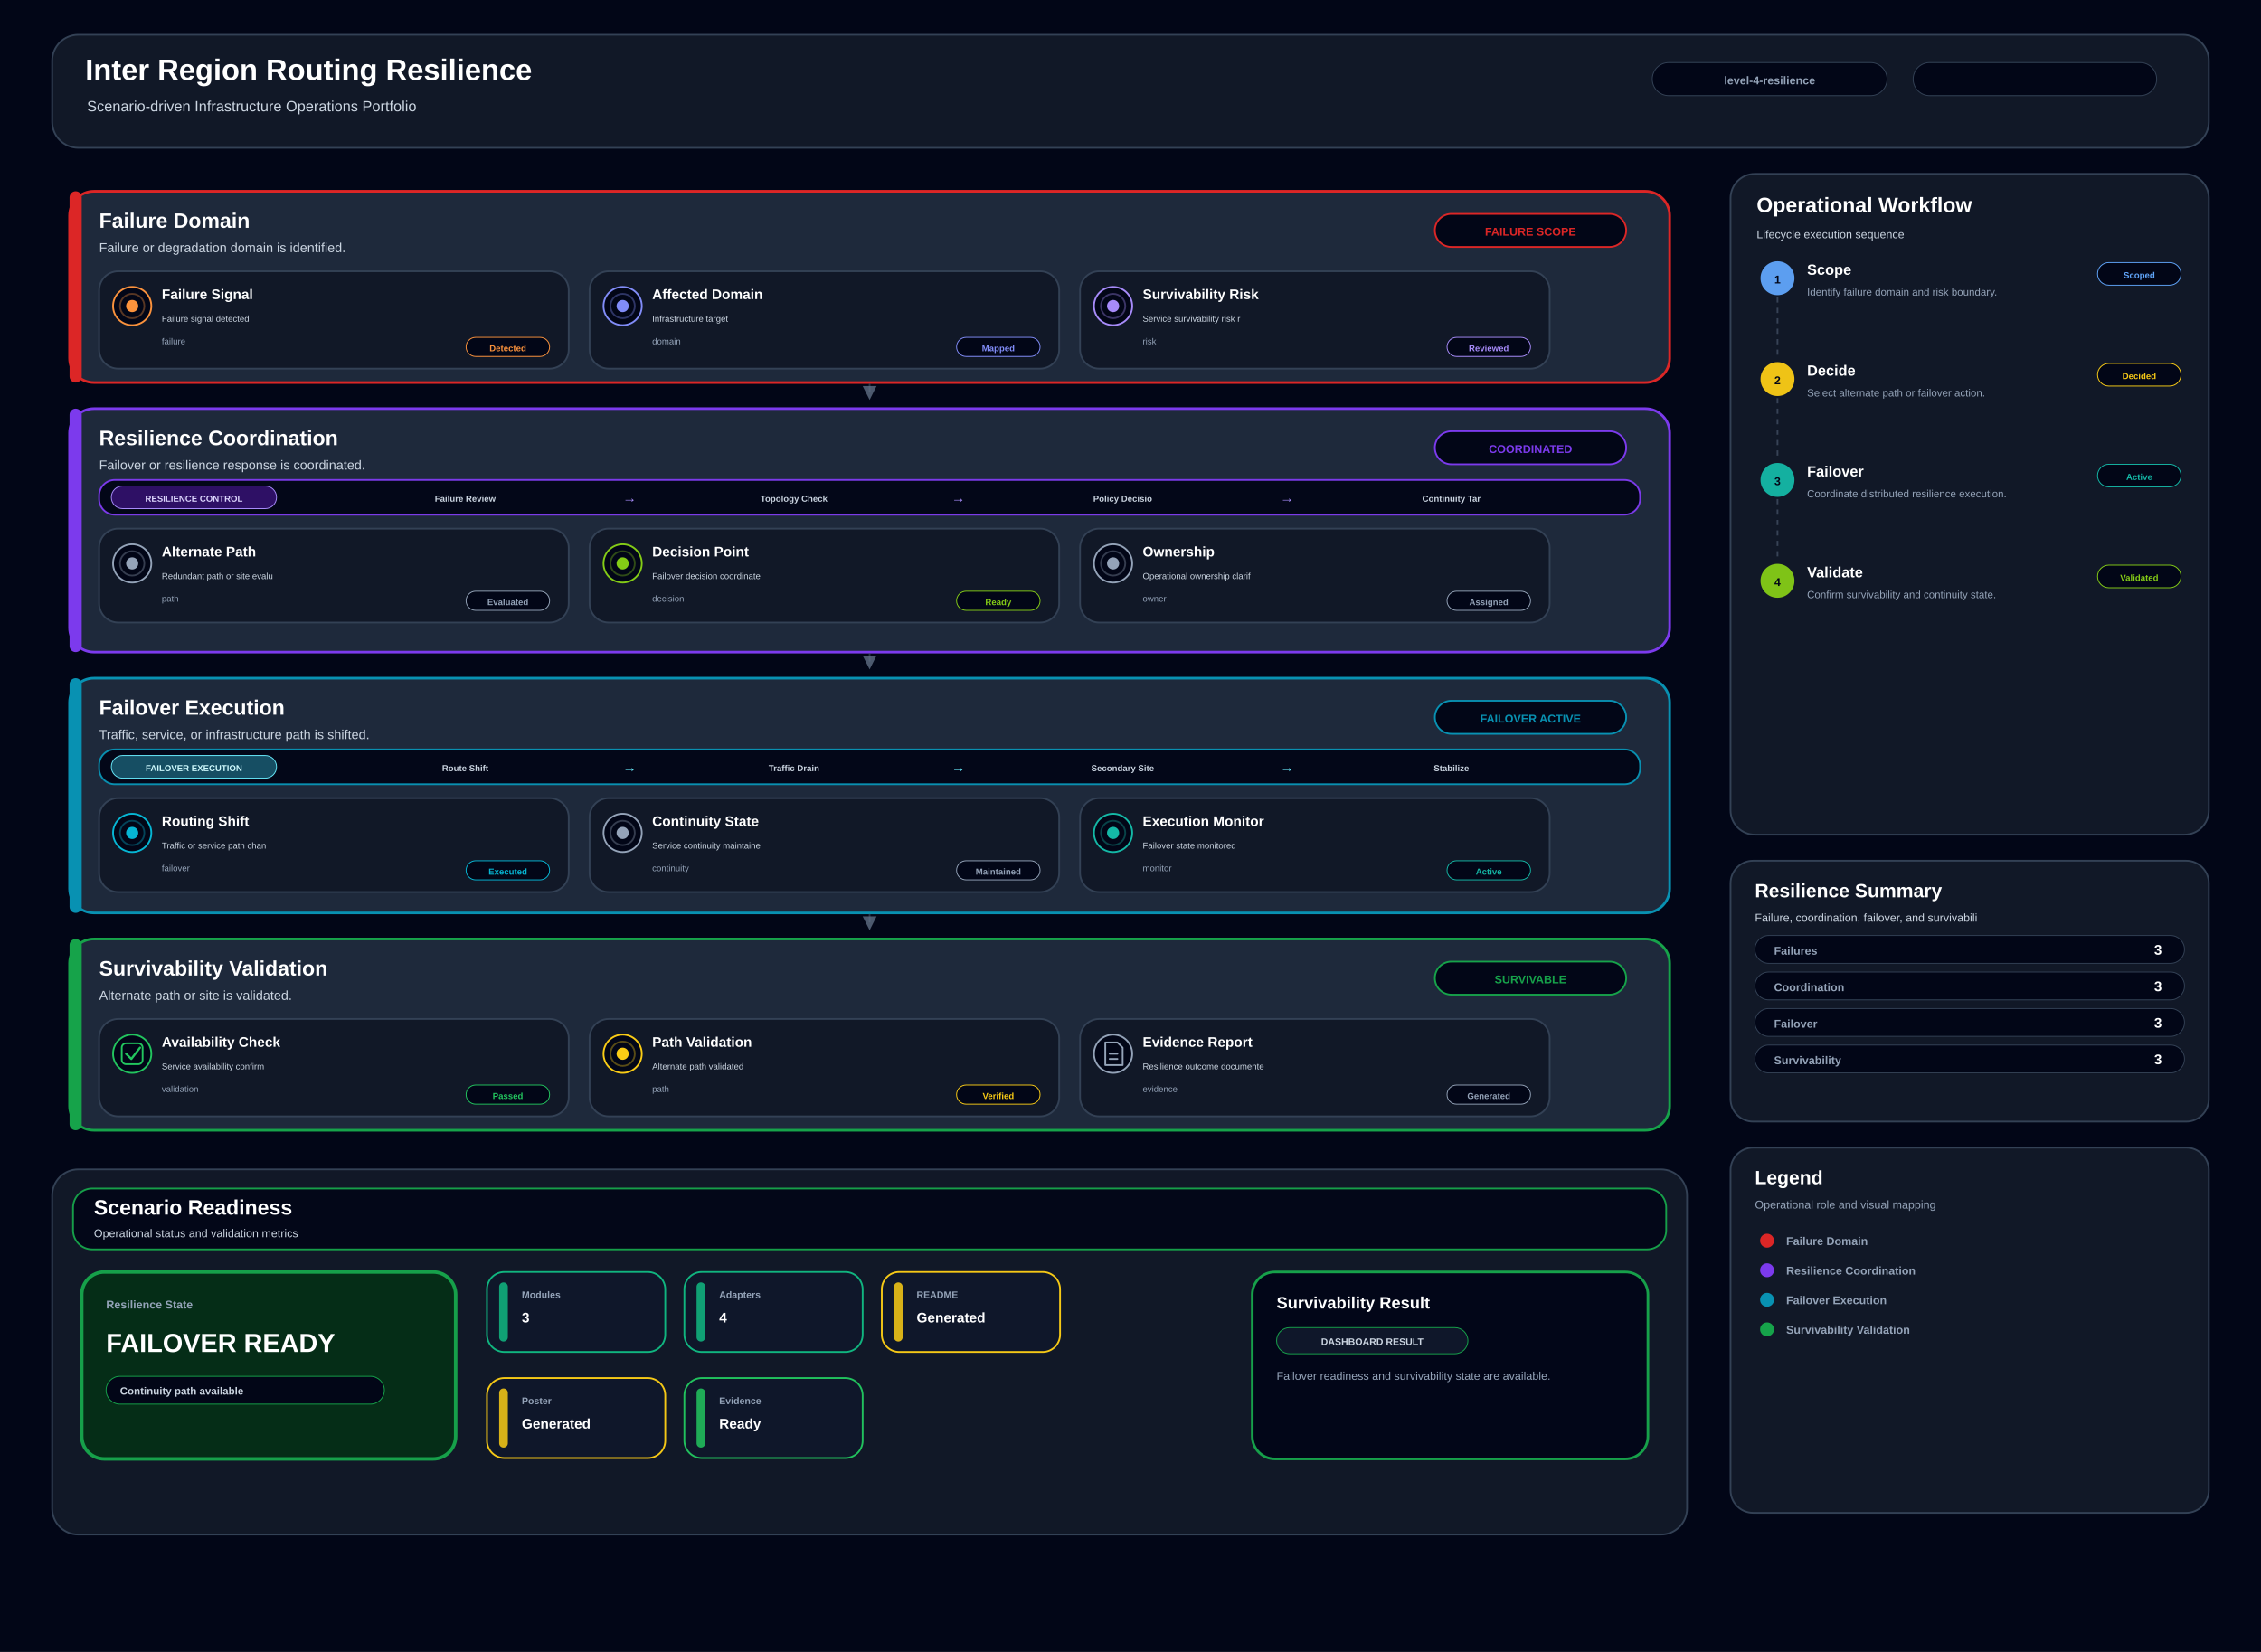
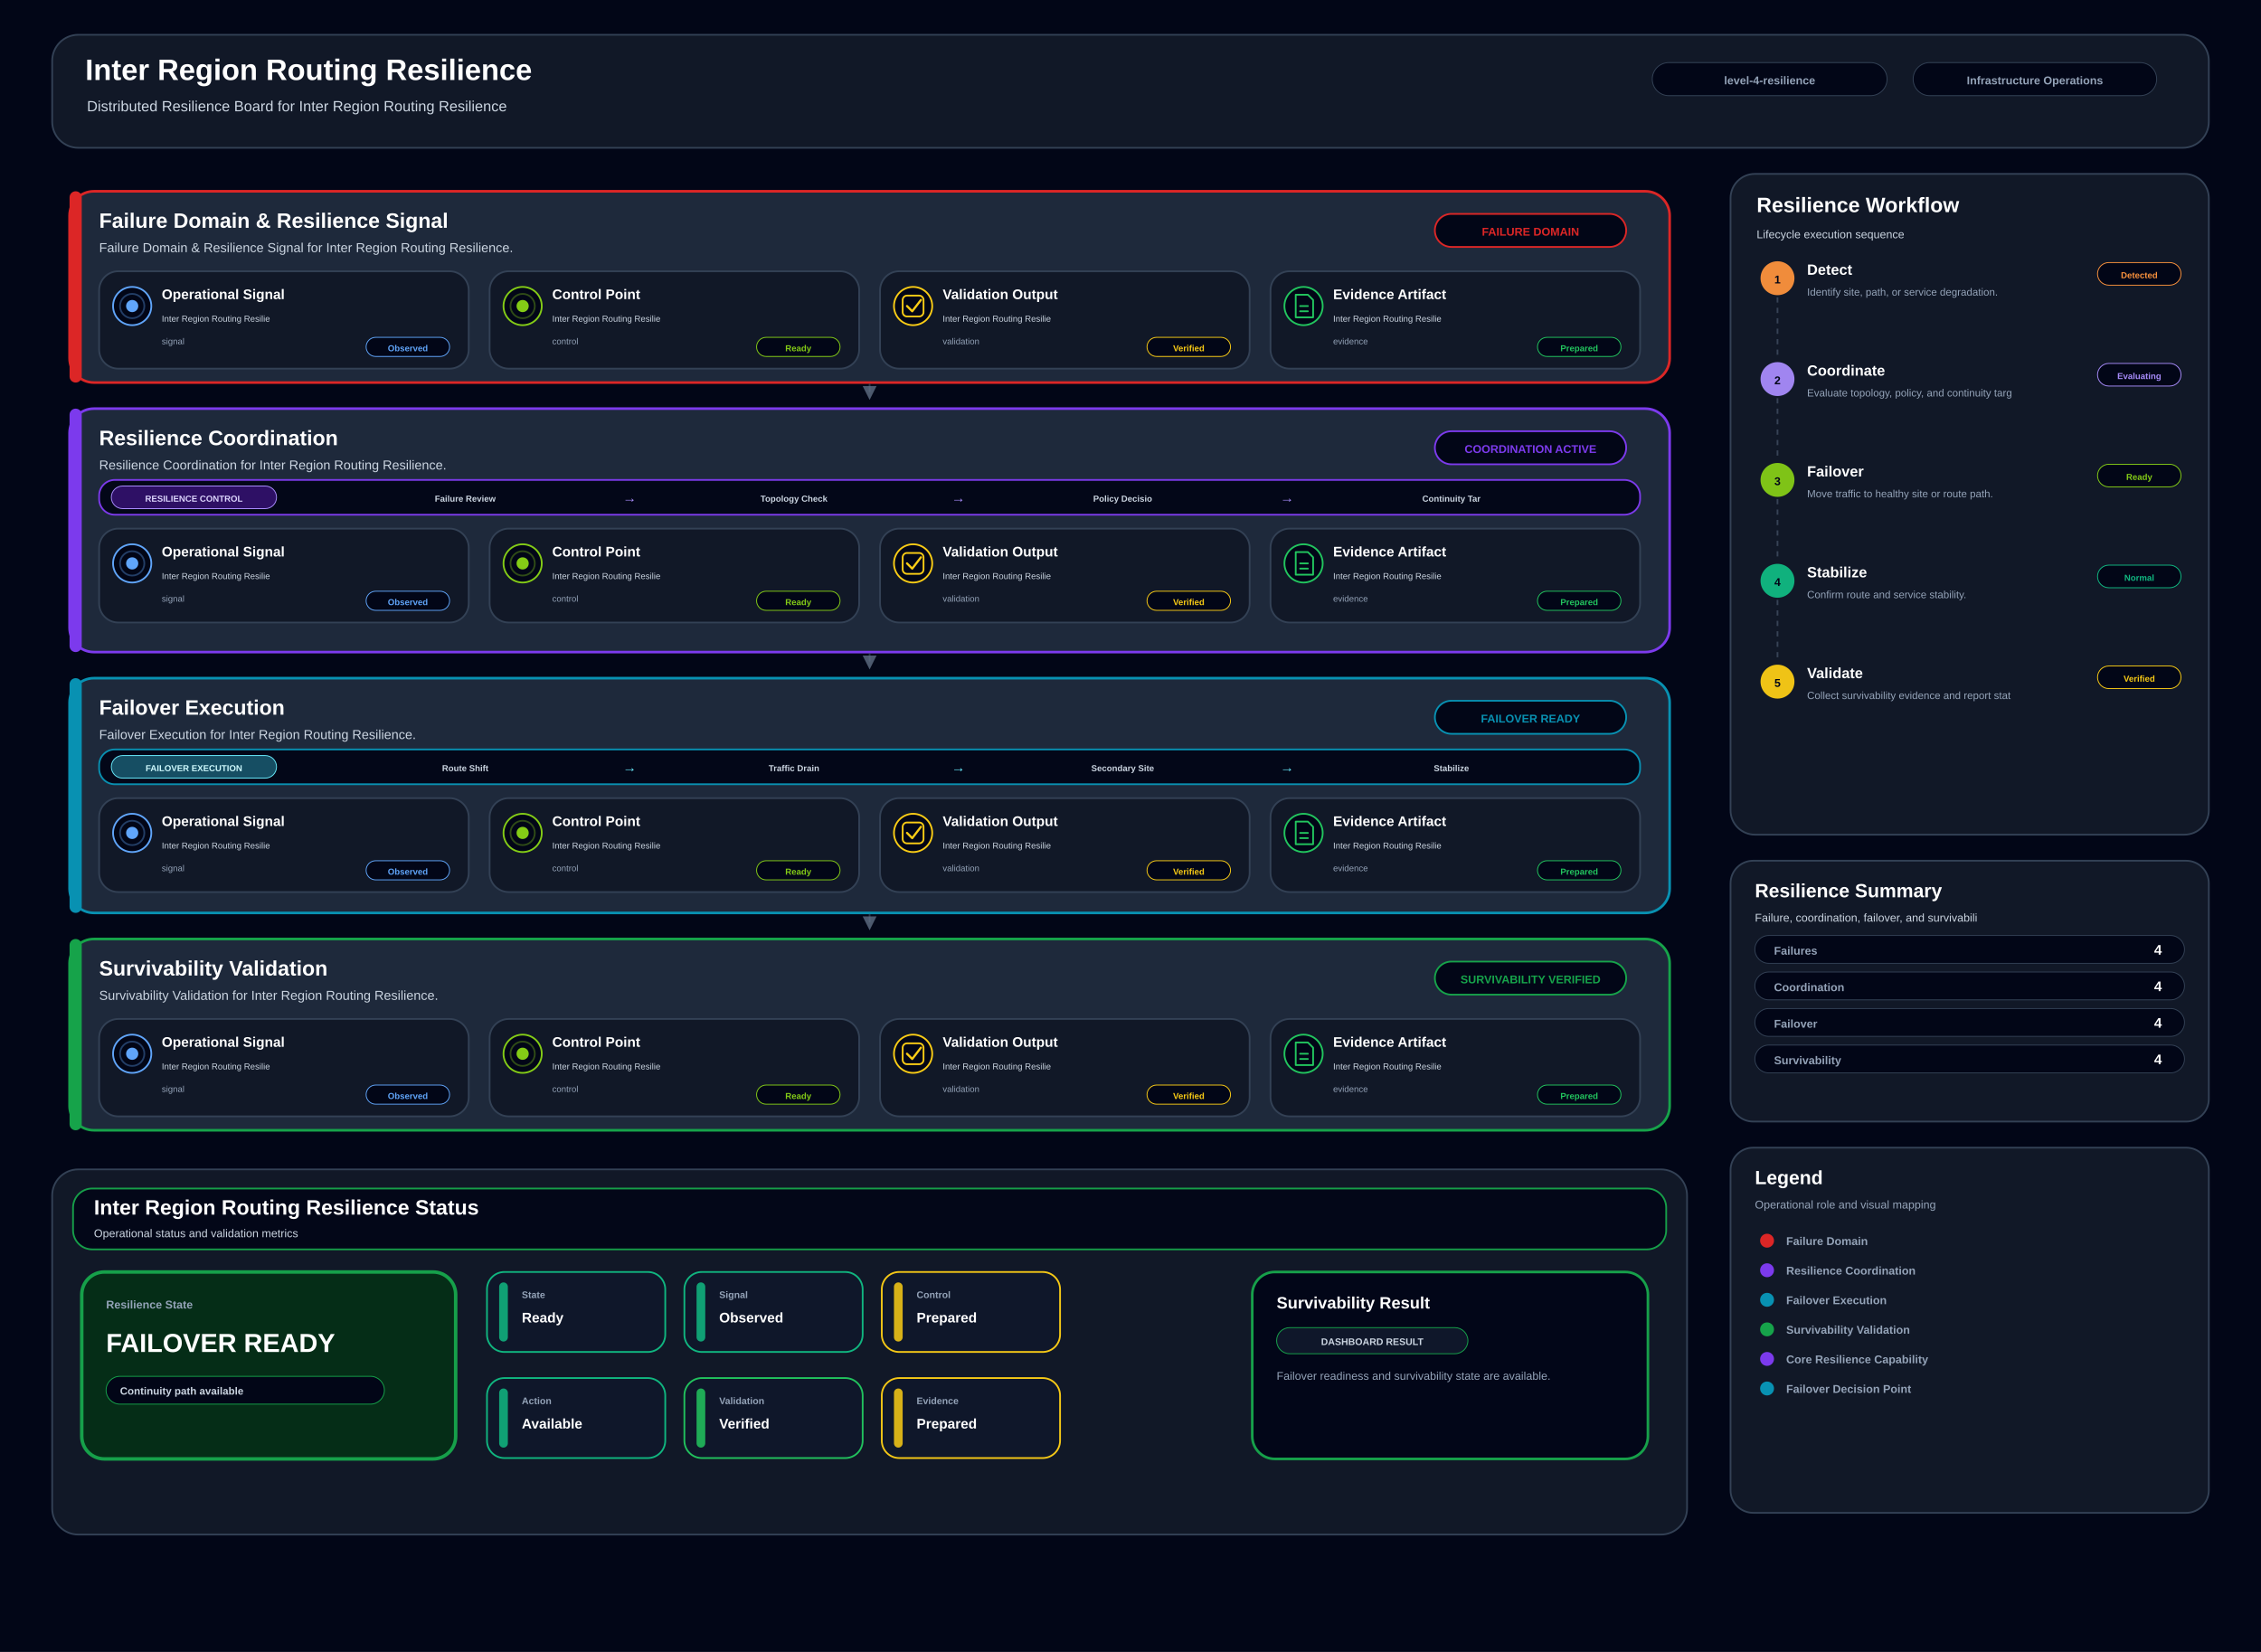
<svg xmlns="http://www.w3.org/2000/svg" width="2600" height="1900" viewBox="0 0 2600 1900" font-family="Arial, Helvetica, sans-serif">
  <style>text { font-family: Arial, Helvetica, sans-serif; letter-spacing: normal; word-spacing: normal; text-rendering: optimizeLegibility; font-kerning: normal; }</style>
  <style>text { font-family: Arial, Helvetica, sans-serif; letter-spacing: normal; word-spacing: normal; text-rendering: optimizeLegibility; font-kerning: normal; }</style>
  <rect width="2600" height="1900" fill="#020617" />
  <rect x="60" y="40" width="2480" height="130" rx="30" fill="#111827" stroke="#334155" stroke-width="2" />
  <text x="98" y="92" fill="#ffffff" font-size="34" font-weight="bold">Inter Region Routing Resilience</text>
-   <text x="100" y="128" fill="#cbd5e1" font-size="17">Scenario-driven Infrastructure Operations Portfolio</text>
+   <text x="100" y="128" fill="#cbd5e1" font-size="17">Distributed Resilience Board for Inter Region Routing Resilience</text>
  <rect x="1900" y="72" width="270" height="38" rx="19" fill="#020617" stroke="#334155" stroke-width="1" />
  <text x="2035" y="97" fill="#94a3b8" font-size="13" text-anchor="middle" font-weight="bold">level-4-resilience</text>
  <rect x="2200" y="72" width="280" height="38" rx="19" fill="#020617" stroke="#334155" stroke-width="1" />
-   <text x="2340" y="97" fill="#94a3b8" font-size="13" text-anchor="middle" font-weight="bold" />
+   <text x="2340" y="97" fill="#94a3b8" font-size="13" text-anchor="middle" font-weight="bold">Infrastructure Operations</text>
  <rect x="80" y="220" width="1840" height="220" rx="28" fill="#1e293b" stroke="#dc2626" stroke-width="3" />
  <rect x="80" y="220" width="14" height="220" rx="7" fill="#dc2626" />
-   <text x="114" y="262" fill="#ffffff" font-size="24" font-weight="bold">Failure Domain</text>
-   <text x="114" y="290" fill="#cbd5e1" font-size="15">Failure or degradation domain is identified.</text>
+   <text x="114" y="262" fill="#ffffff" font-size="24" font-weight="bold">Failure Domain &amp; Resilience Signal</text>
+   <text x="114" y="290" fill="#cbd5e1" font-size="15">Failure Domain &amp; Resilience Signal for Inter Region Routing Resilience.</text>
  <rect x="1650" y="246" width="220" height="38" rx="19" fill="#020617" stroke="#dc2626" stroke-width="2" />
-   <text x="1760" y="271" fill="#dc2626" font-size="13" text-anchor="middle" font-weight="bold">FAILURE SCOPE</text>
-   <rect x="114" y="312" width="540" height="112" rx="22" fill="#111827" stroke="#334155" stroke-width="2" />
-   <circle cx="152" cy="352" r="22" fill="#020617" stroke="#fb923c" stroke-width="2" />
-   <circle cx="152" cy="352" r="7" fill="#fb923c" />
-   <circle cx="152" cy="352" r="14" fill="none" stroke="#fb923c" stroke-width="2" opacity="0.35" />
-   <text x="186" y="344" fill="#ffffff" font-size="16" font-weight="bold">Failure Signal</text>
-   <text x="186" y="370" fill="#cbd5e1" font-size="10">Failure signal detected</text>
-   <text x="186" y="396" fill="#94a3b8" font-size="10">failure</text>
-   <rect x="536" y="388" width="96" height="22" rx="11" fill="#020617" stroke="#fb923c" stroke-width="1" />
-   <text x="584" y="404" fill="#fb923c" font-size="10" text-anchor="middle" font-weight="bold">Detected</text>
-   <rect x="678" y="312" width="540" height="112" rx="22" fill="#111827" stroke="#334155" stroke-width="2" />
-   <circle cx="716" cy="352" r="22" fill="#020617" stroke="#818cf8" stroke-width="2" />
-   <circle cx="716" cy="352" r="7" fill="#818cf8" />
-   <circle cx="716" cy="352" r="14" fill="none" stroke="#818cf8" stroke-width="2" opacity="0.35" />
-   <text x="750" y="344" fill="#ffffff" font-size="16" font-weight="bold">Affected Domain</text>
-   <text x="750" y="370" fill="#cbd5e1" font-size="10">Infrastructure target</text>
-   <text x="750" y="396" fill="#94a3b8" font-size="10">domain</text>
-   <rect x="1100" y="388" width="96" height="22" rx="11" fill="#020617" stroke="#818cf8" stroke-width="1" />
-   <text x="1148" y="404" fill="#818cf8" font-size="10" text-anchor="middle" font-weight="bold">Mapped</text>
-   <rect x="1242" y="312" width="540" height="112" rx="22" fill="#111827" stroke="#334155" stroke-width="2" />
-   <circle cx="1280" cy="352" r="22" fill="#020617" stroke="#a78bfa" stroke-width="2" />
-   <circle cx="1280" cy="352" r="7" fill="#a78bfa" />
-   <circle cx="1280" cy="352" r="14" fill="none" stroke="#a78bfa" stroke-width="2" opacity="0.35" />
-   <text x="1314" y="344" fill="#ffffff" font-size="16" font-weight="bold">Survivability Risk</text>
-   <text x="1314" y="370" fill="#cbd5e1" font-size="10">Service survivability risk r</text>
-   <text x="1314" y="396" fill="#94a3b8" font-size="10">risk</text>
-   <rect x="1664" y="388" width="96" height="22" rx="11" fill="#020617" stroke="#a78bfa" stroke-width="1" />
-   <text x="1712" y="404" fill="#a78bfa" font-size="10" text-anchor="middle" font-weight="bold">Reviewed</text>
+   <text x="1760" y="271" fill="#dc2626" font-size="13" text-anchor="middle" font-weight="bold">FAILURE DOMAIN</text>
+   <rect x="114" y="312" width="425" height="112" rx="22" fill="#111827" stroke="#334155" stroke-width="2" />
+   <circle cx="152" cy="352" r="22" fill="#020617" stroke="#60a5fa" stroke-width="2" />
+   <circle cx="152" cy="352" r="7" fill="#60a5fa" />
+   <circle cx="152" cy="352" r="14" fill="none" stroke="#60a5fa" stroke-width="2" opacity="0.35" />
+   <text x="186" y="344" fill="#ffffff" font-size="16" font-weight="bold">Operational Signal</text>
+   <text x="186" y="370" fill="#cbd5e1" font-size="10">Inter Region Routing Resilie</text>
+   <text x="186" y="396" fill="#94a3b8" font-size="10">signal</text>
+   <rect x="421" y="388" width="96" height="22" rx="11" fill="#020617" stroke="#60a5fa" stroke-width="1" />
+   <text x="469" y="404" fill="#60a5fa" font-size="10" text-anchor="middle" font-weight="bold">Observed</text>
+   <rect x="563" y="312" width="425" height="112" rx="22" fill="#111827" stroke="#334155" stroke-width="2" />
+   <circle cx="601" cy="352" r="22" fill="#020617" stroke="#84cc16" stroke-width="2" />
+   <circle cx="601" cy="352" r="7" fill="#84cc16" />
+   <circle cx="601" cy="352" r="14" fill="none" stroke="#84cc16" stroke-width="2" opacity="0.35" />
+   <text x="635" y="344" fill="#ffffff" font-size="16" font-weight="bold">Control Point</text>
+   <text x="635" y="370" fill="#cbd5e1" font-size="10">Inter Region Routing Resilie</text>
+   <text x="635" y="396" fill="#94a3b8" font-size="10">control</text>
+   <rect x="870" y="388" width="96" height="22" rx="11" fill="#020617" stroke="#84cc16" stroke-width="1" />
+   <text x="918" y="404" fill="#84cc16" font-size="10" text-anchor="middle" font-weight="bold">Ready</text>
+   <rect x="1012" y="312" width="425" height="112" rx="22" fill="#111827" stroke="#334155" stroke-width="2" />
+   <circle cx="1050" cy="352" r="22" fill="#020617" stroke="#facc15" stroke-width="2" />
+   <rect x="1038" y="340" width="24" height="24" rx="5" fill="none" stroke="#facc15" stroke-width="2" />
+   <polyline points="1043,352 1049,358 1059,345" fill="none" stroke="#facc15" stroke-width="2.5" stroke-linecap="round" stroke-linejoin="round" />
+   <text x="1084" y="344" fill="#ffffff" font-size="16" font-weight="bold">Validation Output</text>
+   <text x="1084" y="370" fill="#cbd5e1" font-size="10">Inter Region Routing Resilie</text>
+   <text x="1084" y="396" fill="#94a3b8" font-size="10">validation</text>
+   <rect x="1319" y="388" width="96" height="22" rx="11" fill="#020617" stroke="#facc15" stroke-width="1" />
+   <text x="1367" y="404" fill="#facc15" font-size="10" text-anchor="middle" font-weight="bold">Verified</text>
+   <rect x="1461" y="312" width="425" height="112" rx="22" fill="#111827" stroke="#334155" stroke-width="2" />
+   <circle cx="1499" cy="352" r="22" fill="#020617" stroke="#22c55e" stroke-width="2" />
+   <polygon points="1490,339 1504,339 1510,345 1510,365 1490,365" fill="none" stroke="#22c55e" stroke-width="2" stroke-linejoin="round" />
+   <line x1="1495" y1="352" x2="1504" y2="352" stroke="#22c55e" stroke-width="2" stroke-linecap="round" />
+   <line x1="1495" y1="358" x2="1504" y2="358" stroke="#22c55e" stroke-width="2" stroke-linecap="round" />
+   <text x="1533" y="344" fill="#ffffff" font-size="16" font-weight="bold">Evidence Artifact</text>
+   <text x="1533" y="370" fill="#cbd5e1" font-size="10">Inter Region Routing Resilie</text>
+   <text x="1533" y="396" fill="#94a3b8" font-size="10">evidence</text>
+   <rect x="1768" y="388" width="96" height="22" rx="11" fill="#020617" stroke="#22c55e" stroke-width="1" />
+   <text x="1816" y="404" fill="#22c55e" font-size="10" text-anchor="middle" font-weight="bold">Prepared</text>
  <rect x="80" y="470" width="1840" height="280" rx="28" fill="#1e293b" stroke="#7c3aed" stroke-width="3" />
  <rect x="80" y="470" width="14" height="280" rx="7" fill="#7c3aed" />
  <text x="114" y="512" fill="#ffffff" font-size="24" font-weight="bold">Resilience Coordination</text>
-   <text x="114" y="540" fill="#cbd5e1" font-size="15">Failover or resilience response is coordinated.</text>
+   <text x="114" y="540" fill="#cbd5e1" font-size="15">Resilience Coordination for Inter Region Routing Resilience.</text>
  <rect x="1650" y="496" width="220" height="38" rx="19" fill="#020617" stroke="#7c3aed" stroke-width="2" />
-   <text x="1760" y="521" fill="#7c3aed" font-size="13" text-anchor="middle" font-weight="bold">COORDINATED</text>
+   <text x="1760" y="521" fill="#7c3aed" font-size="13" text-anchor="middle" font-weight="bold">COORDINATION ACTIVE</text>
  <rect x="114" y="552" width="1772" height="40" rx="18" fill="#020617" stroke="#7c3aed" stroke-width="2" opacity="0.98" />
  <rect x="128" y="559" width="190" height="26" rx="13" fill="#2e1065" stroke="#a78bfa" stroke-width="1" />
  <text x="223.0" y="577" fill="#ddd6fe" font-size="10" text-anchor="middle" font-weight="bold">RESILIENCE CONTROL</text>
  <text x="535.0" y="577" fill="#cbd5e1" font-size="10" text-anchor="middle" font-weight="bold">Failure Review</text>
  <text x="724.0" y="578" fill="#a78bfa" font-size="16" text-anchor="middle" font-weight="bold">→</text>
  <text x="913.0" y="577" fill="#cbd5e1" font-size="10" text-anchor="middle" font-weight="bold">Topology Check</text>
  <text x="1102.0" y="578" fill="#a78bfa" font-size="16" text-anchor="middle" font-weight="bold">→</text>
  <text x="1291.0" y="577" fill="#cbd5e1" font-size="10" text-anchor="middle" font-weight="bold">Policy Decisio</text>
  <text x="1480.0" y="578" fill="#a78bfa" font-size="16" text-anchor="middle" font-weight="bold">→</text>
  <text x="1669.0" y="577" fill="#cbd5e1" font-size="10" text-anchor="middle" font-weight="bold">Continuity Tar</text>
-   <rect x="114" y="608" width="540" height="108" rx="22" fill="#111827" stroke="#334155" stroke-width="2" />
-   <circle cx="152" cy="648" r="22" fill="#020617" stroke="#94a3b8" stroke-width="2" />
-   <circle cx="152" cy="648" r="7" fill="#94a3b8" />
-   <circle cx="152" cy="648" r="14" fill="none" stroke="#94a3b8" stroke-width="2" opacity="0.35" />
-   <text x="186" y="640" fill="#ffffff" font-size="16" font-weight="bold">Alternate Path</text>
-   <text x="186" y="666" fill="#cbd5e1" font-size="10">Redundant path or site evalu</text>
-   <text x="186" y="692" fill="#94a3b8" font-size="10">path</text>
-   <rect x="536" y="680" width="96" height="22" rx="11" fill="#020617" stroke="#94a3b8" stroke-width="1" />
-   <text x="584" y="696" fill="#94a3b8" font-size="10" text-anchor="middle" font-weight="bold">Evaluated</text>
-   <rect x="678" y="608" width="540" height="108" rx="22" fill="#111827" stroke="#334155" stroke-width="2" />
-   <circle cx="716" cy="648" r="22" fill="#020617" stroke="#84cc16" stroke-width="2" />
-   <circle cx="716" cy="648" r="7" fill="#84cc16" />
-   <circle cx="716" cy="648" r="14" fill="none" stroke="#84cc16" stroke-width="2" opacity="0.35" />
-   <text x="750" y="640" fill="#ffffff" font-size="16" font-weight="bold">Decision Point</text>
-   <text x="750" y="666" fill="#cbd5e1" font-size="10">Failover decision coordinate</text>
-   <text x="750" y="692" fill="#94a3b8" font-size="10">decision</text>
-   <rect x="1100" y="680" width="96" height="22" rx="11" fill="#020617" stroke="#84cc16" stroke-width="1" />
-   <text x="1148" y="696" fill="#84cc16" font-size="10" text-anchor="middle" font-weight="bold">Ready</text>
-   <rect x="1242" y="608" width="540" height="108" rx="22" fill="#111827" stroke="#334155" stroke-width="2" />
-   <circle cx="1280" cy="648" r="22" fill="#020617" stroke="#94a3b8" stroke-width="2" />
-   <circle cx="1280" cy="648" r="7" fill="#94a3b8" />
-   <circle cx="1280" cy="648" r="14" fill="none" stroke="#94a3b8" stroke-width="2" opacity="0.35" />
-   <text x="1314" y="640" fill="#ffffff" font-size="16" font-weight="bold">Ownership</text>
-   <text x="1314" y="666" fill="#cbd5e1" font-size="10">Operational ownership clarif</text>
-   <text x="1314" y="692" fill="#94a3b8" font-size="10">owner</text>
-   <rect x="1664" y="680" width="96" height="22" rx="11" fill="#020617" stroke="#94a3b8" stroke-width="1" />
-   <text x="1712" y="696" fill="#94a3b8" font-size="10" text-anchor="middle" font-weight="bold">Assigned</text>
+   <rect x="114" y="608" width="425" height="108" rx="22" fill="#111827" stroke="#334155" stroke-width="2" />
+   <circle cx="152" cy="648" r="22" fill="#020617" stroke="#60a5fa" stroke-width="2" />
+   <circle cx="152" cy="648" r="7" fill="#60a5fa" />
+   <circle cx="152" cy="648" r="14" fill="none" stroke="#60a5fa" stroke-width="2" opacity="0.35" />
+   <text x="186" y="640" fill="#ffffff" font-size="16" font-weight="bold">Operational Signal</text>
+   <text x="186" y="666" fill="#cbd5e1" font-size="10">Inter Region Routing Resilie</text>
+   <text x="186" y="692" fill="#94a3b8" font-size="10">signal</text>
+   <rect x="421" y="680" width="96" height="22" rx="11" fill="#020617" stroke="#60a5fa" stroke-width="1" />
+   <text x="469" y="696" fill="#60a5fa" font-size="10" text-anchor="middle" font-weight="bold">Observed</text>
+   <rect x="563" y="608" width="425" height="108" rx="22" fill="#111827" stroke="#334155" stroke-width="2" />
+   <circle cx="601" cy="648" r="22" fill="#020617" stroke="#84cc16" stroke-width="2" />
+   <circle cx="601" cy="648" r="7" fill="#84cc16" />
+   <circle cx="601" cy="648" r="14" fill="none" stroke="#84cc16" stroke-width="2" opacity="0.35" />
+   <text x="635" y="640" fill="#ffffff" font-size="16" font-weight="bold">Control Point</text>
+   <text x="635" y="666" fill="#cbd5e1" font-size="10">Inter Region Routing Resilie</text>
+   <text x="635" y="692" fill="#94a3b8" font-size="10">control</text>
+   <rect x="870" y="680" width="96" height="22" rx="11" fill="#020617" stroke="#84cc16" stroke-width="1" />
+   <text x="918" y="696" fill="#84cc16" font-size="10" text-anchor="middle" font-weight="bold">Ready</text>
+   <rect x="1012" y="608" width="425" height="108" rx="22" fill="#111827" stroke="#334155" stroke-width="2" />
+   <circle cx="1050" cy="648" r="22" fill="#020617" stroke="#facc15" stroke-width="2" />
+   <rect x="1038" y="636" width="24" height="24" rx="5" fill="none" stroke="#facc15" stroke-width="2" />
+   <polyline points="1043,648 1049,654 1059,641" fill="none" stroke="#facc15" stroke-width="2.5" stroke-linecap="round" stroke-linejoin="round" />
+   <text x="1084" y="640" fill="#ffffff" font-size="16" font-weight="bold">Validation Output</text>
+   <text x="1084" y="666" fill="#cbd5e1" font-size="10">Inter Region Routing Resilie</text>
+   <text x="1084" y="692" fill="#94a3b8" font-size="10">validation</text>
+   <rect x="1319" y="680" width="96" height="22" rx="11" fill="#020617" stroke="#facc15" stroke-width="1" />
+   <text x="1367" y="696" fill="#facc15" font-size="10" text-anchor="middle" font-weight="bold">Verified</text>
+   <rect x="1461" y="608" width="425" height="108" rx="22" fill="#111827" stroke="#334155" stroke-width="2" />
+   <circle cx="1499" cy="648" r="22" fill="#020617" stroke="#22c55e" stroke-width="2" />
+   <polygon points="1490,635 1504,635 1510,641 1510,661 1490,661" fill="none" stroke="#22c55e" stroke-width="2" stroke-linejoin="round" />
+   <line x1="1495" y1="648" x2="1504" y2="648" stroke="#22c55e" stroke-width="2" stroke-linecap="round" />
+   <line x1="1495" y1="654" x2="1504" y2="654" stroke="#22c55e" stroke-width="2" stroke-linecap="round" />
+   <text x="1533" y="640" fill="#ffffff" font-size="16" font-weight="bold">Evidence Artifact</text>
+   <text x="1533" y="666" fill="#cbd5e1" font-size="10">Inter Region Routing Resilie</text>
+   <text x="1533" y="692" fill="#94a3b8" font-size="10">evidence</text>
+   <rect x="1768" y="680" width="96" height="22" rx="11" fill="#020617" stroke="#22c55e" stroke-width="1" />
+   <text x="1816" y="696" fill="#22c55e" font-size="10" text-anchor="middle" font-weight="bold">Prepared</text>
  <rect x="80" y="780" width="1840" height="270" rx="28" fill="#1e293b" stroke="#0891b2" stroke-width="3" />
  <rect x="80" y="780" width="14" height="270" rx="7" fill="#0891b2" />
  <text x="114" y="822" fill="#ffffff" font-size="24" font-weight="bold">Failover Execution</text>
-   <text x="114" y="850" fill="#cbd5e1" font-size="15">Traffic, service, or infrastructure path is shifted.</text>
+   <text x="114" y="850" fill="#cbd5e1" font-size="15">Failover Execution for Inter Region Routing Resilience.</text>
  <rect x="1650" y="806" width="220" height="38" rx="19" fill="#020617" stroke="#0891b2" stroke-width="2" />
-   <text x="1760" y="831" fill="#0891b2" font-size="13" text-anchor="middle" font-weight="bold">FAILOVER ACTIVE</text>
+   <text x="1760" y="831" fill="#0891b2" font-size="13" text-anchor="middle" font-weight="bold">FAILOVER READY</text>
  <rect x="114" y="862" width="1772" height="40" rx="18" fill="#020617" stroke="#0891b2" stroke-width="2" opacity="0.98" />
  <rect x="128" y="869" width="190" height="26" rx="13" fill="#164e63" stroke="#67e8f9" stroke-width="1" />
  <text x="223.0" y="887" fill="#cffafe" font-size="10" text-anchor="middle" font-weight="bold">FAILOVER EXECUTION</text>
  <text x="535.0" y="887" fill="#cbd5e1" font-size="10" text-anchor="middle" font-weight="bold">Route Shift</text>
  <text x="724.0" y="888" fill="#67e8f9" font-size="16" text-anchor="middle" font-weight="bold">→</text>
  <text x="913.0" y="887" fill="#cbd5e1" font-size="10" text-anchor="middle" font-weight="bold">Traffic Drain</text>
  <text x="1102.0" y="888" fill="#67e8f9" font-size="16" text-anchor="middle" font-weight="bold">→</text>
  <text x="1291.0" y="887" fill="#cbd5e1" font-size="10" text-anchor="middle" font-weight="bold">Secondary Site</text>
  <text x="1480.0" y="888" fill="#67e8f9" font-size="16" text-anchor="middle" font-weight="bold">→</text>
  <text x="1669.0" y="887" fill="#cbd5e1" font-size="10" text-anchor="middle" font-weight="bold">Stabilize</text>
-   <rect x="114" y="918" width="540" height="108" rx="22" fill="#111827" stroke="#334155" stroke-width="2" />
-   <circle cx="152" cy="958" r="22" fill="#020617" stroke="#06b6d4" stroke-width="2" />
-   <circle cx="152" cy="958" r="7" fill="#06b6d4" />
-   <circle cx="152" cy="958" r="14" fill="none" stroke="#06b6d4" stroke-width="2" opacity="0.35" />
-   <text x="186" y="950" fill="#ffffff" font-size="16" font-weight="bold">Routing Shift</text>
-   <text x="186" y="976" fill="#cbd5e1" font-size="10">Traffic or service path chan</text>
-   <text x="186" y="1002" fill="#94a3b8" font-size="10">failover</text>
-   <rect x="536" y="990" width="96" height="22" rx="11" fill="#020617" stroke="#06b6d4" stroke-width="1" />
-   <text x="584" y="1006" fill="#06b6d4" font-size="10" text-anchor="middle" font-weight="bold">Executed</text>
-   <rect x="678" y="918" width="540" height="108" rx="22" fill="#111827" stroke="#334155" stroke-width="2" />
-   <circle cx="716" cy="958" r="22" fill="#020617" stroke="#94a3b8" stroke-width="2" />
-   <circle cx="716" cy="958" r="7" fill="#94a3b8" />
-   <circle cx="716" cy="958" r="14" fill="none" stroke="#94a3b8" stroke-width="2" opacity="0.35" />
-   <text x="750" y="950" fill="#ffffff" font-size="16" font-weight="bold">Continuity State</text>
-   <text x="750" y="976" fill="#cbd5e1" font-size="10">Service continuity maintaine</text>
-   <text x="750" y="1002" fill="#94a3b8" font-size="10">continuity</text>
-   <rect x="1100" y="990" width="96" height="22" rx="11" fill="#020617" stroke="#94a3b8" stroke-width="1" />
-   <text x="1148" y="1006" fill="#94a3b8" font-size="10" text-anchor="middle" font-weight="bold">Maintained</text>
-   <rect x="1242" y="918" width="540" height="108" rx="22" fill="#111827" stroke="#334155" stroke-width="2" />
-   <circle cx="1280" cy="958" r="22" fill="#020617" stroke="#14b8a6" stroke-width="2" />
-   <circle cx="1280" cy="958" r="7" fill="#14b8a6" />
-   <circle cx="1280" cy="958" r="14" fill="none" stroke="#14b8a6" stroke-width="2" opacity="0.35" />
-   <text x="1314" y="950" fill="#ffffff" font-size="16" font-weight="bold">Execution Monitor</text>
-   <text x="1314" y="976" fill="#cbd5e1" font-size="10">Failover state monitored</text>
-   <text x="1314" y="1002" fill="#94a3b8" font-size="10">monitor</text>
-   <rect x="1664" y="990" width="96" height="22" rx="11" fill="#020617" stroke="#14b8a6" stroke-width="1" />
-   <text x="1712" y="1006" fill="#14b8a6" font-size="10" text-anchor="middle" font-weight="bold">Active</text>
+   <rect x="114" y="918" width="425" height="108" rx="22" fill="#111827" stroke="#334155" stroke-width="2" />
+   <circle cx="152" cy="958" r="22" fill="#020617" stroke="#60a5fa" stroke-width="2" />
+   <circle cx="152" cy="958" r="7" fill="#60a5fa" />
+   <circle cx="152" cy="958" r="14" fill="none" stroke="#60a5fa" stroke-width="2" opacity="0.35" />
+   <text x="186" y="950" fill="#ffffff" font-size="16" font-weight="bold">Operational Signal</text>
+   <text x="186" y="976" fill="#cbd5e1" font-size="10">Inter Region Routing Resilie</text>
+   <text x="186" y="1002" fill="#94a3b8" font-size="10">signal</text>
+   <rect x="421" y="990" width="96" height="22" rx="11" fill="#020617" stroke="#60a5fa" stroke-width="1" />
+   <text x="469" y="1006" fill="#60a5fa" font-size="10" text-anchor="middle" font-weight="bold">Observed</text>
+   <rect x="563" y="918" width="425" height="108" rx="22" fill="#111827" stroke="#334155" stroke-width="2" />
+   <circle cx="601" cy="958" r="22" fill="#020617" stroke="#84cc16" stroke-width="2" />
+   <circle cx="601" cy="958" r="7" fill="#84cc16" />
+   <circle cx="601" cy="958" r="14" fill="none" stroke="#84cc16" stroke-width="2" opacity="0.35" />
+   <text x="635" y="950" fill="#ffffff" font-size="16" font-weight="bold">Control Point</text>
+   <text x="635" y="976" fill="#cbd5e1" font-size="10">Inter Region Routing Resilie</text>
+   <text x="635" y="1002" fill="#94a3b8" font-size="10">control</text>
+   <rect x="870" y="990" width="96" height="22" rx="11" fill="#020617" stroke="#84cc16" stroke-width="1" />
+   <text x="918" y="1006" fill="#84cc16" font-size="10" text-anchor="middle" font-weight="bold">Ready</text>
+   <rect x="1012" y="918" width="425" height="108" rx="22" fill="#111827" stroke="#334155" stroke-width="2" />
+   <circle cx="1050" cy="958" r="22" fill="#020617" stroke="#facc15" stroke-width="2" />
+   <rect x="1038" y="946" width="24" height="24" rx="5" fill="none" stroke="#facc15" stroke-width="2" />
+   <polyline points="1043,958 1049,964 1059,951" fill="none" stroke="#facc15" stroke-width="2.5" stroke-linecap="round" stroke-linejoin="round" />
+   <text x="1084" y="950" fill="#ffffff" font-size="16" font-weight="bold">Validation Output</text>
+   <text x="1084" y="976" fill="#cbd5e1" font-size="10">Inter Region Routing Resilie</text>
+   <text x="1084" y="1002" fill="#94a3b8" font-size="10">validation</text>
+   <rect x="1319" y="990" width="96" height="22" rx="11" fill="#020617" stroke="#facc15" stroke-width="1" />
+   <text x="1367" y="1006" fill="#facc15" font-size="10" text-anchor="middle" font-weight="bold">Verified</text>
+   <rect x="1461" y="918" width="425" height="108" rx="22" fill="#111827" stroke="#334155" stroke-width="2" />
+   <circle cx="1499" cy="958" r="22" fill="#020617" stroke="#22c55e" stroke-width="2" />
+   <polygon points="1490,945 1504,945 1510,951 1510,971 1490,971" fill="none" stroke="#22c55e" stroke-width="2" stroke-linejoin="round" />
+   <line x1="1495" y1="958" x2="1504" y2="958" stroke="#22c55e" stroke-width="2" stroke-linecap="round" />
+   <line x1="1495" y1="964" x2="1504" y2="964" stroke="#22c55e" stroke-width="2" stroke-linecap="round" />
+   <text x="1533" y="950" fill="#ffffff" font-size="16" font-weight="bold">Evidence Artifact</text>
+   <text x="1533" y="976" fill="#cbd5e1" font-size="10">Inter Region Routing Resilie</text>
+   <text x="1533" y="1002" fill="#94a3b8" font-size="10">evidence</text>
+   <rect x="1768" y="990" width="96" height="22" rx="11" fill="#020617" stroke="#22c55e" stroke-width="1" />
+   <text x="1816" y="1006" fill="#22c55e" font-size="10" text-anchor="middle" font-weight="bold">Prepared</text>
  <rect x="80" y="1080" width="1840" height="220" rx="28" fill="#1e293b" stroke="#16a34a" stroke-width="3" />
  <rect x="80" y="1080" width="14" height="220" rx="7" fill="#16a34a" />
  <text x="114" y="1122" fill="#ffffff" font-size="24" font-weight="bold">Survivability Validation</text>
-   <text x="114" y="1150" fill="#cbd5e1" font-size="15">Alternate path or site is validated.</text>
+   <text x="114" y="1150" fill="#cbd5e1" font-size="15">Survivability Validation for Inter Region Routing Resilience.</text>
  <rect x="1650" y="1106" width="220" height="38" rx="19" fill="#020617" stroke="#16a34a" stroke-width="2" />
-   <text x="1760" y="1131" fill="#16a34a" font-size="13" text-anchor="middle" font-weight="bold">SURVIVABLE</text>
-   <rect x="114" y="1172" width="540" height="112" rx="22" fill="#111827" stroke="#334155" stroke-width="2" />
-   <circle cx="152" cy="1212" r="22" fill="#020617" stroke="#22c55e" stroke-width="2" />
-   <rect x="140" y="1200" width="24" height="24" rx="5" fill="none" stroke="#22c55e" stroke-width="2" />
-   <polyline points="145,1212 151,1218 161,1205" fill="none" stroke="#22c55e" stroke-width="2.5" stroke-linecap="round" stroke-linejoin="round" />
-   <text x="186" y="1204" fill="#ffffff" font-size="16" font-weight="bold">Availability Check</text>
-   <text x="186" y="1230" fill="#cbd5e1" font-size="10">Service availability confirm</text>
-   <text x="186" y="1256" fill="#94a3b8" font-size="10">validation</text>
-   <rect x="536" y="1248" width="96" height="22" rx="11" fill="#020617" stroke="#22c55e" stroke-width="1" />
-   <text x="584" y="1264" fill="#22c55e" font-size="10" text-anchor="middle" font-weight="bold">Passed</text>
-   <rect x="678" y="1172" width="540" height="112" rx="22" fill="#111827" stroke="#334155" stroke-width="2" />
-   <circle cx="716" cy="1212" r="22" fill="#020617" stroke="#facc15" stroke-width="2" />
-   <circle cx="716" cy="1212" r="7" fill="#facc15" />
-   <circle cx="716" cy="1212" r="14" fill="none" stroke="#facc15" stroke-width="2" opacity="0.35" />
-   <text x="750" y="1204" fill="#ffffff" font-size="16" font-weight="bold">Path Validation</text>
-   <text x="750" y="1230" fill="#cbd5e1" font-size="10">Alternate path validated</text>
-   <text x="750" y="1256" fill="#94a3b8" font-size="10">path</text>
-   <rect x="1100" y="1248" width="96" height="22" rx="11" fill="#020617" stroke="#facc15" stroke-width="1" />
-   <text x="1148" y="1264" fill="#facc15" font-size="10" text-anchor="middle" font-weight="bold">Verified</text>
-   <rect x="1242" y="1172" width="540" height="112" rx="22" fill="#111827" stroke="#334155" stroke-width="2" />
-   <circle cx="1280" cy="1212" r="22" fill="#020617" stroke="#94a3b8" stroke-width="2" />
-   <polygon points="1271,1199 1285,1199 1291,1205 1291,1225 1271,1225" fill="none" stroke="#94a3b8" stroke-width="2" stroke-linejoin="round" />
-   <line x1="1276" y1="1212" x2="1285" y2="1212" stroke="#94a3b8" stroke-width="2" stroke-linecap="round" />
-   <line x1="1276" y1="1218" x2="1285" y2="1218" stroke="#94a3b8" stroke-width="2" stroke-linecap="round" />
-   <text x="1314" y="1204" fill="#ffffff" font-size="16" font-weight="bold">Evidence Report</text>
-   <text x="1314" y="1230" fill="#cbd5e1" font-size="10">Resilience outcome documente</text>
-   <text x="1314" y="1256" fill="#94a3b8" font-size="10">evidence</text>
-   <rect x="1664" y="1248" width="96" height="22" rx="11" fill="#020617" stroke="#94a3b8" stroke-width="1" />
-   <text x="1712" y="1264" fill="#94a3b8" font-size="10" text-anchor="middle" font-weight="bold">Generated</text>
+   <text x="1760" y="1131" fill="#16a34a" font-size="13" text-anchor="middle" font-weight="bold">SURVIVABILITY VERIFIED</text>
+   <rect x="114" y="1172" width="425" height="112" rx="22" fill="#111827" stroke="#334155" stroke-width="2" />
+   <circle cx="152" cy="1212" r="22" fill="#020617" stroke="#60a5fa" stroke-width="2" />
+   <circle cx="152" cy="1212" r="7" fill="#60a5fa" />
+   <circle cx="152" cy="1212" r="14" fill="none" stroke="#60a5fa" stroke-width="2" opacity="0.35" />
+   <text x="186" y="1204" fill="#ffffff" font-size="16" font-weight="bold">Operational Signal</text>
+   <text x="186" y="1230" fill="#cbd5e1" font-size="10">Inter Region Routing Resilie</text>
+   <text x="186" y="1256" fill="#94a3b8" font-size="10">signal</text>
+   <rect x="421" y="1248" width="96" height="22" rx="11" fill="#020617" stroke="#60a5fa" stroke-width="1" />
+   <text x="469" y="1264" fill="#60a5fa" font-size="10" text-anchor="middle" font-weight="bold">Observed</text>
+   <rect x="563" y="1172" width="425" height="112" rx="22" fill="#111827" stroke="#334155" stroke-width="2" />
+   <circle cx="601" cy="1212" r="22" fill="#020617" stroke="#84cc16" stroke-width="2" />
+   <circle cx="601" cy="1212" r="7" fill="#84cc16" />
+   <circle cx="601" cy="1212" r="14" fill="none" stroke="#84cc16" stroke-width="2" opacity="0.35" />
+   <text x="635" y="1204" fill="#ffffff" font-size="16" font-weight="bold">Control Point</text>
+   <text x="635" y="1230" fill="#cbd5e1" font-size="10">Inter Region Routing Resilie</text>
+   <text x="635" y="1256" fill="#94a3b8" font-size="10">control</text>
+   <rect x="870" y="1248" width="96" height="22" rx="11" fill="#020617" stroke="#84cc16" stroke-width="1" />
+   <text x="918" y="1264" fill="#84cc16" font-size="10" text-anchor="middle" font-weight="bold">Ready</text>
+   <rect x="1012" y="1172" width="425" height="112" rx="22" fill="#111827" stroke="#334155" stroke-width="2" />
+   <circle cx="1050" cy="1212" r="22" fill="#020617" stroke="#facc15" stroke-width="2" />
+   <rect x="1038" y="1200" width="24" height="24" rx="5" fill="none" stroke="#facc15" stroke-width="2" />
+   <polyline points="1043,1212 1049,1218 1059,1205" fill="none" stroke="#facc15" stroke-width="2.5" stroke-linecap="round" stroke-linejoin="round" />
+   <text x="1084" y="1204" fill="#ffffff" font-size="16" font-weight="bold">Validation Output</text>
+   <text x="1084" y="1230" fill="#cbd5e1" font-size="10">Inter Region Routing Resilie</text>
+   <text x="1084" y="1256" fill="#94a3b8" font-size="10">validation</text>
+   <rect x="1319" y="1248" width="96" height="22" rx="11" fill="#020617" stroke="#facc15" stroke-width="1" />
+   <text x="1367" y="1264" fill="#facc15" font-size="10" text-anchor="middle" font-weight="bold">Verified</text>
+   <rect x="1461" y="1172" width="425" height="112" rx="22" fill="#111827" stroke="#334155" stroke-width="2" />
+   <circle cx="1499" cy="1212" r="22" fill="#020617" stroke="#22c55e" stroke-width="2" />
+   <polygon points="1490,1199 1504,1199 1510,1205 1510,1225 1490,1225" fill="none" stroke="#22c55e" stroke-width="2" stroke-linejoin="round" />
+   <line x1="1495" y1="1212" x2="1504" y2="1212" stroke="#22c55e" stroke-width="2" stroke-linecap="round" />
+   <line x1="1495" y1="1218" x2="1504" y2="1218" stroke="#22c55e" stroke-width="2" stroke-linecap="round" />
+   <text x="1533" y="1204" fill="#ffffff" font-size="16" font-weight="bold">Evidence Artifact</text>
+   <text x="1533" y="1230" fill="#cbd5e1" font-size="10">Inter Region Routing Resilie</text>
+   <text x="1533" y="1256" fill="#94a3b8" font-size="10">evidence</text>
+   <rect x="1768" y="1248" width="96" height="22" rx="11" fill="#020617" stroke="#22c55e" stroke-width="1" />
+   <text x="1816" y="1264" fill="#22c55e" font-size="10" text-anchor="middle" font-weight="bold">Prepared</text>
  <line x1="1000.0" y1="450" x2="1000.0" y2="442" stroke="#475569" stroke-width="2" stroke-linecap="round" stroke-dasharray="8 8" opacity="0.55" />
  <polygon points="992.0,444 1008.0,444 1000.0,460" fill="#64748b" opacity="0.75" />
  <line x1="1000.0" y1="760" x2="1000.0" y2="752" stroke="#475569" stroke-width="2" stroke-linecap="round" stroke-dasharray="8 8" opacity="0.55" />
  <polygon points="992.0,754 1008.0,754 1000.0,770" fill="#64748b" opacity="0.75" />
  <line x1="1000.0" y1="1060" x2="1000.0" y2="1052" stroke="#475569" stroke-width="2" stroke-linecap="round" stroke-dasharray="8 8" opacity="0.55" />
  <polygon points="992.0,1054 1008.0,1054 1000.0,1070" fill="#64748b" opacity="0.75" />
  <rect x="1990" y="200" width="550" height="760" rx="28" fill="#111827" stroke="#334155" stroke-width="2" />
-   <text x="2020" y="244" fill="#ffffff" font-size="24" font-weight="bold">Operational Workflow</text>
+   <text x="2020" y="244" fill="#ffffff" font-size="24" font-weight="bold">Resilience Workflow</text>
  <text x="2020" y="274" fill="#cbd5e1" font-size="13">Lifecycle execution sequence</text>
-   <circle cx="2044" cy="320" r="18" fill="#60a5fa" stroke="#60a5fa" stroke-width="3" opacity="0.95" />
+   <circle cx="2044" cy="320" r="18" fill="#fb923c" stroke="#fb923c" stroke-width="3" opacity="0.95" />
  <text x="2044" y="326" fill="#020617" font-size="13" text-anchor="middle" font-weight="bold">1</text>
-   <text x="2078" y="316" fill="#ffffff" font-size="17" font-weight="bold">Scope</text>
-   <text x="2078" y="340" fill="#94a3b8" font-size="12">Identify failure domain and risk boundary.</text>
-   <rect x="2412" y="302" width="96" height="26" rx="13" fill="#020617" stroke="#60a5fa" stroke-width="1" />
-   <text x="2460" y="320" fill="#60a5fa" font-size="10" text-anchor="middle" font-weight="bold">Scoped</text>
+   <text x="2078" y="316" fill="#ffffff" font-size="17" font-weight="bold">Detect</text>
+   <text x="2078" y="340" fill="#94a3b8" font-size="12">Identify site, path, or service degradation.</text>
+   <rect x="2412" y="302" width="96" height="26" rx="13" fill="#020617" stroke="#fb923c" stroke-width="1" />
+   <text x="2460" y="320" fill="#fb923c" font-size="10" text-anchor="middle" font-weight="bold">Detected</text>
  <line x1="2044" y1="342" x2="2044" y2="412" stroke="#475569" stroke-width="2" stroke-dasharray="6 6" opacity="0.7" />
-   <circle cx="2044" cy="436" r="18" fill="#facc15" stroke="#facc15" stroke-width="3" opacity="0.95" />
+   <circle cx="2044" cy="436" r="18" fill="#a78bfa" stroke="#a78bfa" stroke-width="3" opacity="0.95" />
  <text x="2044" y="442" fill="#020617" font-size="13" text-anchor="middle" font-weight="bold">2</text>
-   <text x="2078" y="432" fill="#ffffff" font-size="17" font-weight="bold">Decide</text>
-   <text x="2078" y="456" fill="#94a3b8" font-size="12">Select alternate path or failover action.</text>
-   <rect x="2412" y="418" width="96" height="26" rx="13" fill="#020617" stroke="#facc15" stroke-width="1" />
-   <text x="2460" y="436" fill="#facc15" font-size="10" text-anchor="middle" font-weight="bold">Decided</text>
+   <text x="2078" y="432" fill="#ffffff" font-size="17" font-weight="bold">Coordinate</text>
+   <text x="2078" y="456" fill="#94a3b8" font-size="12">Evaluate topology, policy, and continuity targ</text>
+   <rect x="2412" y="418" width="96" height="26" rx="13" fill="#020617" stroke="#a78bfa" stroke-width="1" />
+   <text x="2460" y="436" fill="#a78bfa" font-size="10" text-anchor="middle" font-weight="bold">Evaluating</text>
  <line x1="2044" y1="458" x2="2044" y2="528" stroke="#475569" stroke-width="2" stroke-dasharray="6 6" opacity="0.7" />
-   <circle cx="2044" cy="552" r="18" fill="#14b8a6" stroke="#14b8a6" stroke-width="3" opacity="0.95" />
+   <circle cx="2044" cy="552" r="18" fill="#84cc16" stroke="#84cc16" stroke-width="3" opacity="0.95" />
  <text x="2044" y="558" fill="#020617" font-size="13" text-anchor="middle" font-weight="bold">3</text>
  <text x="2078" y="548" fill="#ffffff" font-size="17" font-weight="bold">Failover</text>
-   <text x="2078" y="572" fill="#94a3b8" font-size="12">Coordinate distributed resilience execution.</text>
-   <rect x="2412" y="534" width="96" height="26" rx="13" fill="#020617" stroke="#14b8a6" stroke-width="1" />
-   <text x="2460" y="552" fill="#14b8a6" font-size="10" text-anchor="middle" font-weight="bold">Active</text>
+   <text x="2078" y="572" fill="#94a3b8" font-size="12">Move traffic to healthy site or route path.</text>
+   <rect x="2412" y="534" width="96" height="26" rx="13" fill="#020617" stroke="#84cc16" stroke-width="1" />
+   <text x="2460" y="552" fill="#84cc16" font-size="10" text-anchor="middle" font-weight="bold">Ready</text>
  <line x1="2044" y1="574" x2="2044" y2="644" stroke="#475569" stroke-width="2" stroke-dasharray="6 6" opacity="0.7" />
-   <circle cx="2044" cy="668" r="18" fill="#84cc16" stroke="#84cc16" stroke-width="3" opacity="0.95" />
+   <circle cx="2044" cy="668" r="18" fill="#10b981" stroke="#10b981" stroke-width="3" opacity="0.95" />
  <text x="2044" y="674" fill="#020617" font-size="13" text-anchor="middle" font-weight="bold">4</text>
-   <text x="2078" y="664" fill="#ffffff" font-size="17" font-weight="bold">Validate</text>
-   <text x="2078" y="688" fill="#94a3b8" font-size="12">Confirm survivability and continuity state.</text>
-   <rect x="2412" y="650" width="96" height="26" rx="13" fill="#020617" stroke="#84cc16" stroke-width="1" />
-   <text x="2460" y="668" fill="#84cc16" font-size="10" text-anchor="middle" font-weight="bold">Validated</text>
+   <text x="2078" y="664" fill="#ffffff" font-size="17" font-weight="bold">Stabilize</text>
+   <text x="2078" y="688" fill="#94a3b8" font-size="12">Confirm route and service stability.</text>
+   <rect x="2412" y="650" width="96" height="26" rx="13" fill="#020617" stroke="#10b981" stroke-width="1" />
+   <text x="2460" y="668" fill="#10b981" font-size="10" text-anchor="middle" font-weight="bold">Normal</text>
+   <line x1="2044" y1="690" x2="2044" y2="760" stroke="#475569" stroke-width="2" stroke-dasharray="6 6" opacity="0.7" />
+   <circle cx="2044" cy="784" r="18" fill="#facc15" stroke="#facc15" stroke-width="3" opacity="0.95" />
+   <text x="2044" y="790" fill="#020617" font-size="13" text-anchor="middle" font-weight="bold">5</text>
+   <text x="2078" y="780" fill="#ffffff" font-size="17" font-weight="bold">Validate</text>
+   <text x="2078" y="804" fill="#94a3b8" font-size="12">Collect survivability evidence and report stat</text>
+   <rect x="2412" y="766" width="96" height="26" rx="13" fill="#020617" stroke="#facc15" stroke-width="1" />
+   <text x="2460" y="784" fill="#facc15" font-size="10" text-anchor="middle" font-weight="bold">Verified</text>
  <rect x="1990" y="990" width="550" height="300" rx="26" fill="#111827" stroke="#334155" stroke-width="2" />
  <text x="2018" y="1032" fill="#ffffff" font-size="22" font-weight="bold">Resilience Summary</text>
  <text x="2018" y="1060" fill="#cbd5e1" font-size="13">Failure, coordination, failover, and survivabili</text>
  <rect x="2018" y="1076" width="494" height="32" rx="16" fill="#020617" stroke="#334155" stroke-width="1" />
  <text x="2040" y="1098" fill="#94a3b8" font-size="13" font-weight="bold">Failures</text>
-   <text x="2486" y="1098" fill="#ffffff" font-size="16" text-anchor="end" font-weight="bold">3</text>
+   <text x="2486" y="1098" fill="#ffffff" font-size="16" text-anchor="end" font-weight="bold">4</text>
  <rect x="2018" y="1118" width="494" height="32" rx="16" fill="#020617" stroke="#334155" stroke-width="1" />
  <text x="2040" y="1140" fill="#94a3b8" font-size="13" font-weight="bold">Coordination</text>
-   <text x="2486" y="1140" fill="#ffffff" font-size="16" text-anchor="end" font-weight="bold">3</text>
+   <text x="2486" y="1140" fill="#ffffff" font-size="16" text-anchor="end" font-weight="bold">4</text>
  <rect x="2018" y="1160" width="494" height="32" rx="16" fill="#020617" stroke="#334155" stroke-width="1" />
  <text x="2040" y="1182" fill="#94a3b8" font-size="13" font-weight="bold">Failover</text>
-   <text x="2486" y="1182" fill="#ffffff" font-size="16" text-anchor="end" font-weight="bold">3</text>
+   <text x="2486" y="1182" fill="#ffffff" font-size="16" text-anchor="end" font-weight="bold">4</text>
  <rect x="2018" y="1202" width="494" height="32" rx="16" fill="#020617" stroke="#334155" stroke-width="1" />
  <text x="2040" y="1224" fill="#94a3b8" font-size="13" font-weight="bold">Survivability</text>
-   <text x="2486" y="1224" fill="#ffffff" font-size="16" text-anchor="end" font-weight="bold">3</text>
+   <text x="2486" y="1224" fill="#ffffff" font-size="16" text-anchor="end" font-weight="bold">4</text>
  <rect x="60" y="1345" width="1880" height="420" rx="30" fill="#111827" stroke="#334155" stroke-width="2" />
  <rect x="84" y="1367" width="1832" height="70" rx="22" fill="#020617" stroke="#16a34a" stroke-width="2" opacity="0.96" />
-   <text x="108" y="1397" fill="#ffffff" font-size="24" font-weight="bold">Scenario Readiness</text>
+   <text x="108" y="1397" fill="#ffffff" font-size="24" font-weight="bold">Inter Region Routing Resilience Status</text>
  <text x="108" y="1423" fill="#cbd5e1" font-size="13">Operational status and validation metrics</text>
  <rect x="94" y="1463" width="430" height="215" rx="26" fill="#052e16" stroke="#16a34a" stroke-width="4" opacity="0.98" />
  <text x="122" y="1505" fill="#94a3b8" font-size="13" font-weight="bold">Resilience State</text>
  <text x="122" y="1555" fill="#ffffff" font-size="30" font-weight="bold">FAILOVER READY</text>
  <rect x="122" y="1583" width="320" height="32" rx="16" fill="#020617" stroke="#16a34a" stroke-width="1" />
  <text x="138" y="1604" fill="#cbd5e1" font-size="12" font-weight="bold">Continuity path available</text>
  <rect x="560" y="1463" width="205" height="92" rx="20" fill="#0f172a" stroke="#10b981" stroke-width="2" opacity="0.98" />
  <rect x="574" y="1475" width="10" height="68" rx="5" fill="#10b981" opacity="0.85" />
-   <text x="600" y="1493" fill="#94a3b8" font-size="11" font-weight="bold">Modules</text>
-   <text x="600" y="1521" fill="#ffffff" font-size="16" font-weight="bold">3</text>
+   <text x="600" y="1493" fill="#94a3b8" font-size="11" font-weight="bold">State</text>
+   <text x="600" y="1521" fill="#ffffff" font-size="16" font-weight="bold">Ready</text>
  <rect x="787" y="1463" width="205" height="92" rx="20" fill="#0f172a" stroke="#10b981" stroke-width="2" opacity="0.98" />
  <rect x="801" y="1475" width="10" height="68" rx="5" fill="#10b981" opacity="0.85" />
-   <text x="827" y="1493" fill="#94a3b8" font-size="11" font-weight="bold">Adapters</text>
-   <text x="827" y="1521" fill="#ffffff" font-size="16" font-weight="bold">4</text>
+   <text x="827" y="1493" fill="#94a3b8" font-size="11" font-weight="bold">Signal</text>
+   <text x="827" y="1521" fill="#ffffff" font-size="16" font-weight="bold">Observed</text>
  <rect x="1014" y="1463" width="205" height="92" rx="20" fill="#0f172a" stroke="#facc15" stroke-width="2" opacity="0.98" />
  <rect x="1028" y="1475" width="10" height="68" rx="5" fill="#facc15" opacity="0.85" />
-   <text x="1054" y="1493" fill="#94a3b8" font-size="11" font-weight="bold">README</text>
-   <text x="1054" y="1521" fill="#ffffff" font-size="16" font-weight="bold">Generated</text>
-   <rect x="560" y="1585" width="205" height="92" rx="20" fill="#0f172a" stroke="#facc15" stroke-width="2" opacity="0.98" />
-   <rect x="574" y="1597" width="10" height="68" rx="5" fill="#facc15" opacity="0.85" />
-   <text x="600" y="1615" fill="#94a3b8" font-size="11" font-weight="bold">Poster</text>
-   <text x="600" y="1643" fill="#ffffff" font-size="16" font-weight="bold">Generated</text>
+   <text x="1054" y="1493" fill="#94a3b8" font-size="11" font-weight="bold">Control</text>
+   <text x="1054" y="1521" fill="#ffffff" font-size="16" font-weight="bold">Prepared</text>
+   <rect x="560" y="1585" width="205" height="92" rx="20" fill="#0f172a" stroke="#10b981" stroke-width="2" opacity="0.98" />
+   <rect x="574" y="1597" width="10" height="68" rx="5" fill="#10b981" opacity="0.85" />
+   <text x="600" y="1615" fill="#94a3b8" font-size="11" font-weight="bold">Action</text>
+   <text x="600" y="1643" fill="#ffffff" font-size="16" font-weight="bold">Available</text>
  <rect x="787" y="1585" width="205" height="92" rx="20" fill="#0f172a" stroke="#22c55e" stroke-width="2" opacity="0.98" />
  <rect x="801" y="1597" width="10" height="68" rx="5" fill="#22c55e" opacity="0.85" />
-   <text x="827" y="1615" fill="#94a3b8" font-size="11" font-weight="bold">Evidence</text>
-   <text x="827" y="1643" fill="#ffffff" font-size="16" font-weight="bold">Ready</text>
+   <text x="827" y="1615" fill="#94a3b8" font-size="11" font-weight="bold">Validation</text>
+   <text x="827" y="1643" fill="#ffffff" font-size="16" font-weight="bold">Verified</text>
+   <rect x="1014" y="1585" width="205" height="92" rx="20" fill="#0f172a" stroke="#facc15" stroke-width="2" opacity="0.98" />
+   <rect x="1028" y="1597" width="10" height="68" rx="5" fill="#facc15" opacity="0.85" />
+   <text x="1054" y="1615" fill="#94a3b8" font-size="11" font-weight="bold">Evidence</text>
+   <text x="1054" y="1643" fill="#ffffff" font-size="16" font-weight="bold">Prepared</text>
  <rect x="1440" y="1463" width="455" height="215" rx="26" fill="#020617" stroke="#16a34a" stroke-width="3" opacity="0.98" />
  <text x="1468" y="1505" fill="#ffffff" font-size="19" font-weight="bold">Survivability Result</text>
  <rect x="1468" y="1527" width="220" height="30" rx="15" fill="#0f172a" stroke="#16a34a" stroke-width="1" />
  <text x="1578" y="1547" fill="#cbd5e1" font-size="11" text-anchor="middle" font-weight="bold">DASHBOARD RESULT</text>
  <text x="1468" y="1587" fill="#94a3b8" font-size="13">Failover readiness and survivability state are available.</text>
  <rect x="1990" y="1320" width="550" height="420" rx="26" fill="#111827" stroke="#334155" stroke-width="2" />
  <text x="2018" y="1362" fill="#ffffff" font-size="22" font-weight="bold">Legend</text>
  <text x="2018" y="1390" fill="#94a3b8" font-size="13">Operational role and visual mapping</text>
  <circle cx="2032" cy="1427" r="8" fill="#dc2626" />
  <text x="2054" y="1432" fill="#94a3b8" font-size="13" font-weight="bold">Failure Domain</text>
  <circle cx="2032" cy="1461" r="8" fill="#7c3aed" />
  <text x="2054" y="1466" fill="#94a3b8" font-size="13" font-weight="bold">Resilience Coordination</text>
  <circle cx="2032" cy="1495" r="8" fill="#0891b2" />
  <text x="2054" y="1500" fill="#94a3b8" font-size="13" font-weight="bold">Failover Execution</text>
  <circle cx="2032" cy="1529" r="8" fill="#16a34a" />
  <text x="2054" y="1534" fill="#94a3b8" font-size="13" font-weight="bold">Survivability Validation</text>
+   <circle cx="2032" cy="1563" r="8" fill="#7c3aed" />
+   <text x="2054" y="1568" fill="#94a3b8" font-size="13" font-weight="bold">Core Resilience Capability</text>
+   <circle cx="2032" cy="1597" r="8" fill="#0891b2" />
+   <text x="2054" y="1602" fill="#94a3b8" font-size="13" font-weight="bold">Failover Decision Point</text>
</svg>
